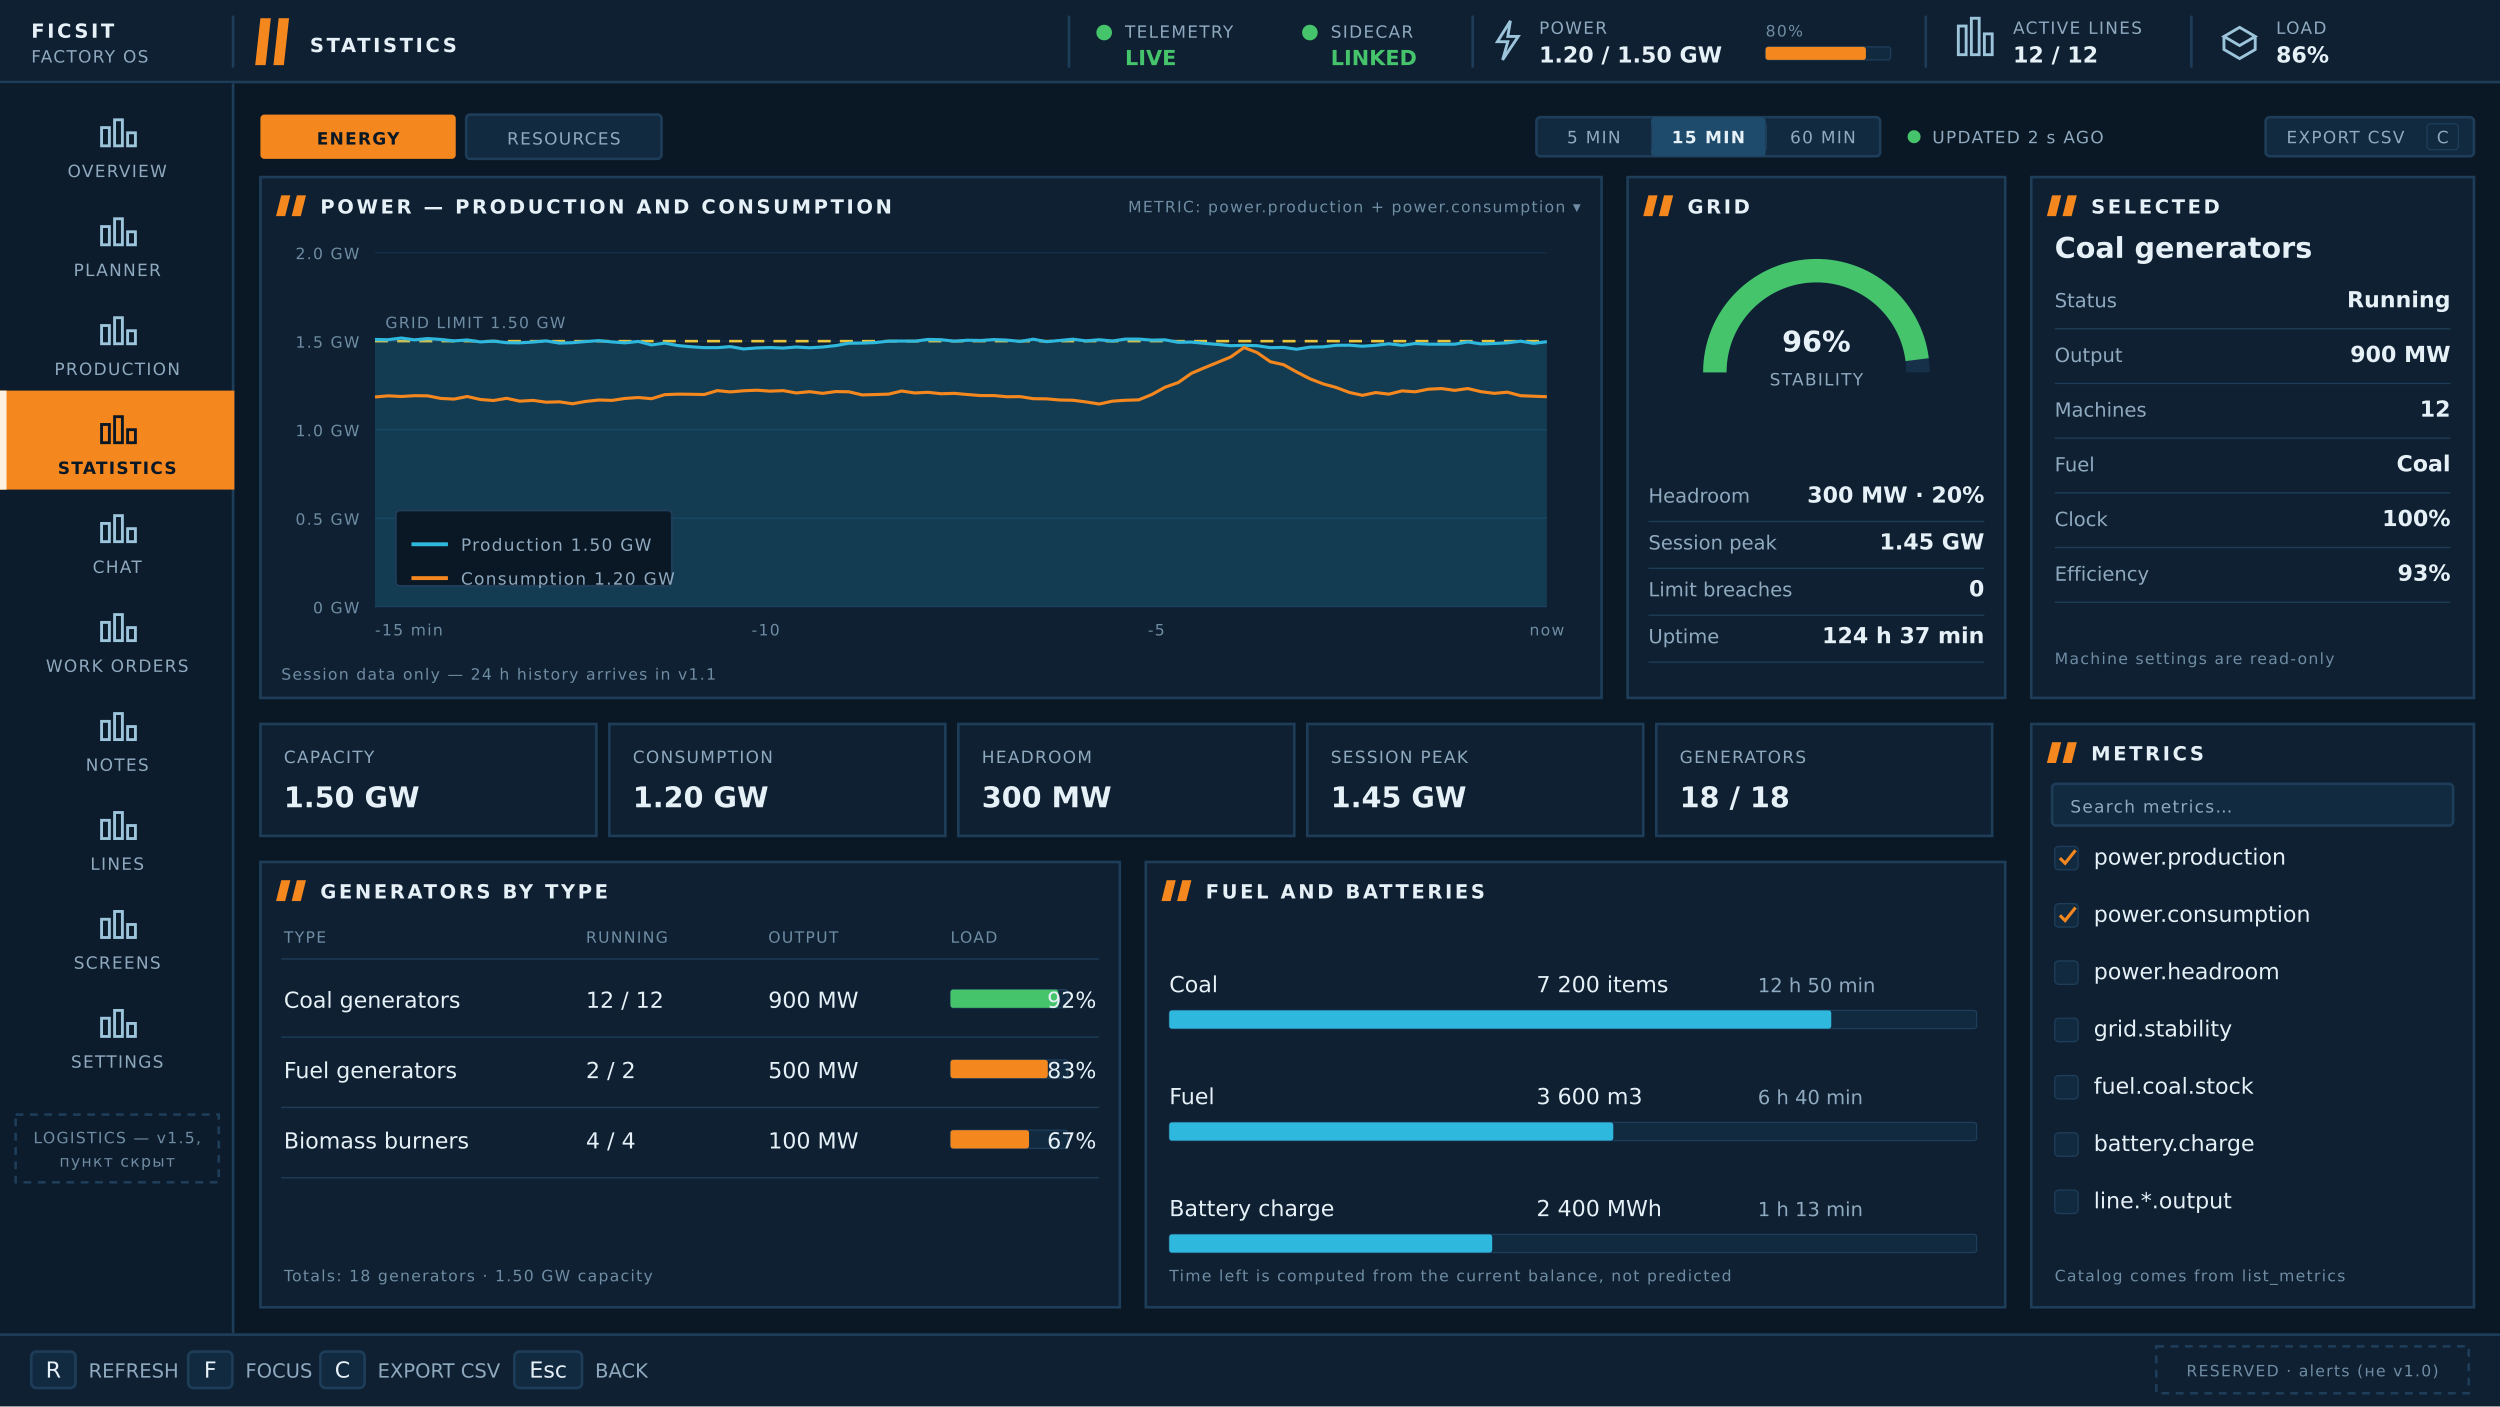
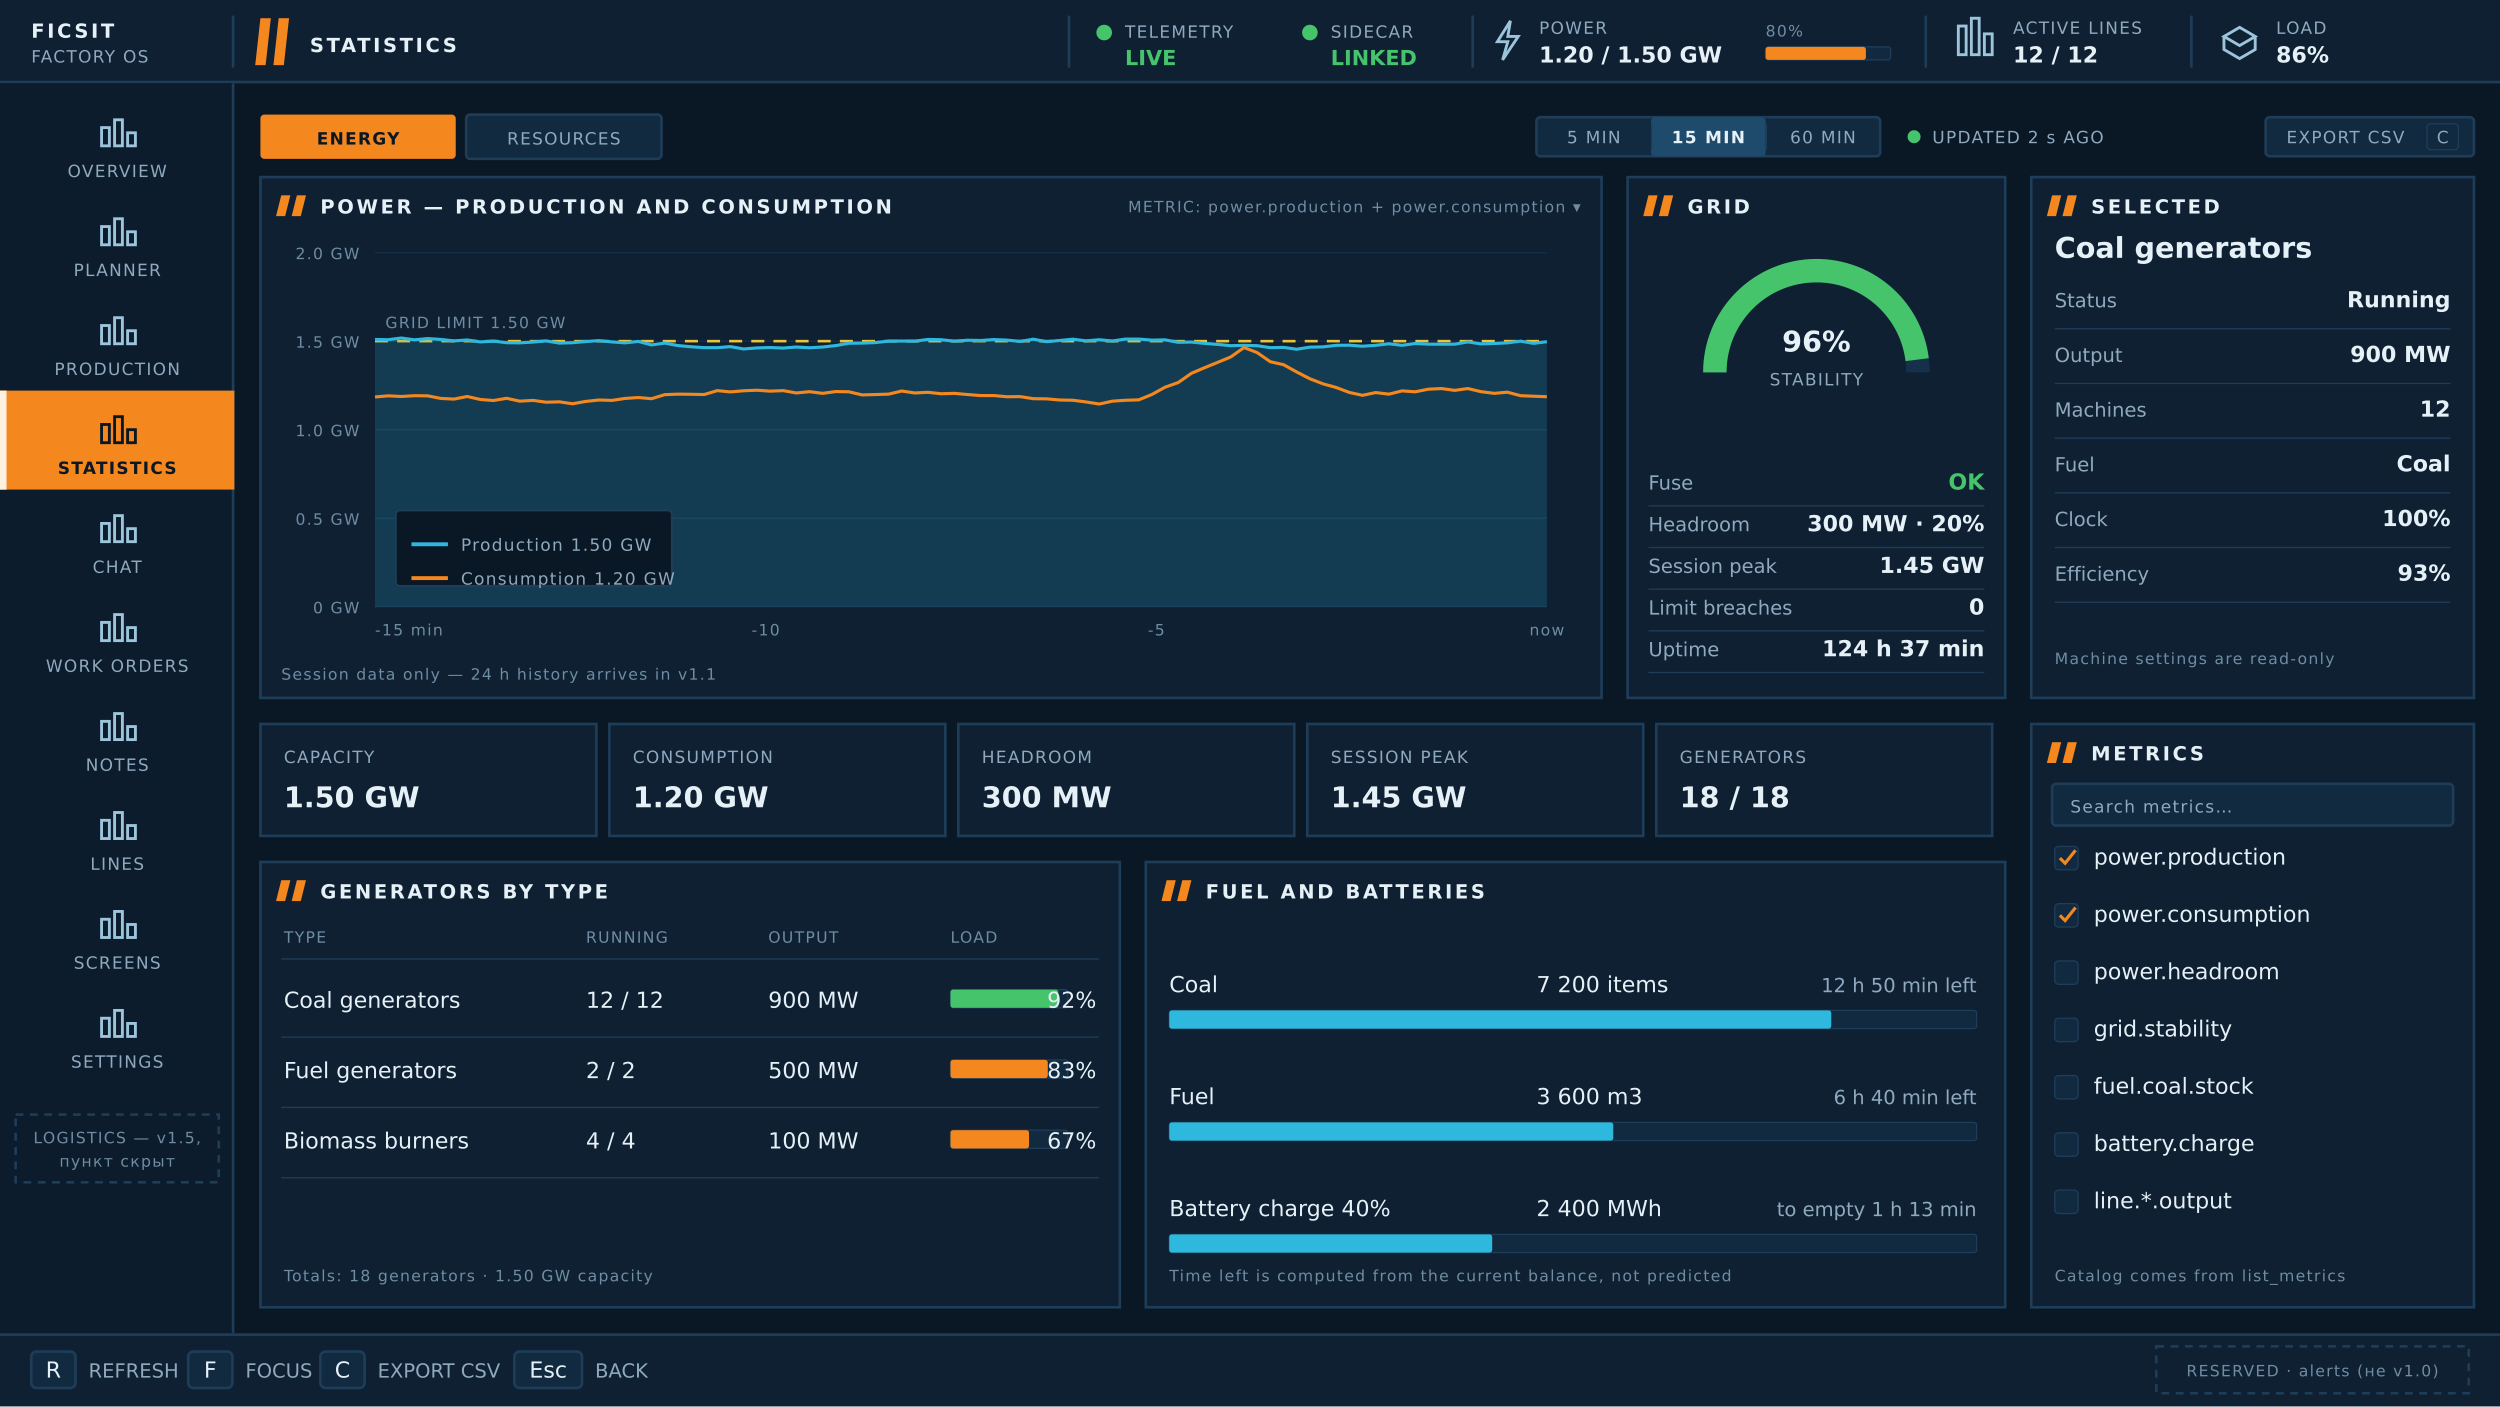
<svg xmlns="http://www.w3.org/2000/svg" viewBox="0 0 1920 1080" width="1920" height="1080" font-family="DejaVu Sans, Verdana, sans-serif">
  <defs>
    <style>
    .bg{fill:#0A1724}
    .surface{fill:#0E2032}
    .rail{fill:#0C1C2C}
    .panel{fill:#0E2032;stroke:#1E3D59;stroke-width:2}
    .inner{fill:#0A1724;stroke:#1E3D59;stroke-width:1.5}
    .slot{fill:#122A40;stroke:#1E3D59;stroke-width:2}
    .sep{fill:#1E3D59}
    .accent{fill:#F5871F}
    .t{fill:#E6F0F7;font-size:17px}
    .tm{fill:#8FA9BF;font-size:15px}
    .ts{fill:#8FA9BF;font-size:13px;letter-spacing:1px}
    .tt{fill:#6F8CA3;font-size:12px;letter-spacing:1px}
    .cap{fill:#E6F0F7;font-size:15px;letter-spacing:2px;font-weight:bold}
    .val{fill:#E6F0F7;font-size:22px;font-weight:bold}
    .val2{fill:#E6F0F7;font-size:17px;font-weight:bold}
    .ok{fill:#46C46B;font-size:16px;font-weight:bold}
    .cy{fill:#2FB8DE;font-size:15px}
    .ann{fill:#9CC4DB;font-size:14px}
    .annb{fill:#F5871F;font-size:14px;font-weight:bold}
    .icon{fill:none;stroke:#9CC4DB;stroke-width:2.2}
    .grid{stroke:#16304A;stroke-width:1}
  </style>
  </defs>
  <rect class="bg" x="0" y="0" width="1920" height="1080" />
  <rect class="surface" x="0" y="0" width="1920" height="64" />
  <rect class="sep" x="0" y="62" width="1920" height="2" />
  <text class="cap" x="24" y="29">FICSIT</text>
  <text class="ts" x="24" y="48">FACTORY OS</text>
  <rect class="sep" x="178" y="12" width="2" height="40" />
  <polygon class="accent" points="200,14 196,50 204,50 208,14" />
  <polygon class="accent" points="214,14 210,50 218,50 222,14" />
  <text class="cap" x="238" y="40" font-size="22">STATISTICS</text>
  <rect class="sep" x="820" y="12" width="2" height="40" />
  <circle cx="848" cy="25" r="6" fill="#46C46B" />
  <text class="ts" x="864" y="29">TELEMETRY</text>
  <text class="ok" x="864" y="50" style="fill:#46C46B">LIVE</text>
  <circle cx="1006" cy="25" r="6" fill="#46C46B" />
  <text class="ts" x="1022" y="29">SIDECAR</text>
  <text class="ok" x="1022" y="50" style="fill:#46C46B">LINKED</text>
  <rect class="sep" x="1130" y="12" width="2" height="40" />
  <path class="icon" d="M1160 16 l-10 16 h8 l-4 14 12 -18 h-8 z" />
  <text class="ts" x="1182" y="26">POWER</text>
  <text class="val2" x="1182" y="48">1.20 / 1.50 GW</text>
  <rect class="" x="1356" y="36" width="96" height="10" rx="2" fill="#122A40" stroke="#1E3D59" />
  <rect class="" x="1356" y="36" width="77" height="10" rx="2" fill="#F5871F" />
  <text class="tt" x="1356" y="28">80%</text>
  <rect class="sep" x="1478" y="12" width="2" height="40" />
  <rect class="icon" x="1504" y="20" width="6" height="22" />
  <rect class="icon" x="1514" y="14" width="6" height="28" />
  <rect class="icon" x="1524" y="26" width="6" height="16" />
  <text class="ts" x="1546" y="26">ACTIVE LINES</text>
  <text class="val2" x="1546" y="48">12 / 12</text>
  <rect class="sep" x="1682" y="12" width="2" height="40" />
  <path class="icon" d="M1708 28 l12 -7 12 7 -12 7 z M1708 28 v10 l12 7 12 -7 v-10" />
  <text class="ts" x="1748" y="26">LOAD</text>
  <text class="val2" x="1748" y="48">86%</text>
  <rect class="rail" x="0" y="64" width="180" height="960" />
  <rect class="sep" x="178" y="64" width="2" height="960" />
  <rect x="78" y="98" width="6" height="14" fill="none" stroke="#9CC4DB" stroke-width="2.2" />
  <rect x="88" y="92" width="6" height="20" fill="none" stroke="#9CC4DB" stroke-width="2.2" />
  <rect x="98" y="102" width="6" height="10" fill="none" stroke="#9CC4DB" stroke-width="2.2" />
  <text class="ts" x="90" y="136" text-anchor="middle">OVERVIEW</text>
  <rect x="78" y="174" width="6" height="14" fill="none" stroke="#9CC4DB" stroke-width="2.2" />
  <rect x="88" y="168" width="6" height="20" fill="none" stroke="#9CC4DB" stroke-width="2.2" />
  <rect x="98" y="178" width="6" height="10" fill="none" stroke="#9CC4DB" stroke-width="2.2" />
  <text class="ts" x="90" y="212" text-anchor="middle">PLANNER</text>
  <rect x="78" y="250" width="6" height="14" fill="none" stroke="#9CC4DB" stroke-width="2.2" />
  <rect x="88" y="244" width="6" height="20" fill="none" stroke="#9CC4DB" stroke-width="2.2" />
  <rect x="98" y="254" width="6" height="10" fill="none" stroke="#9CC4DB" stroke-width="2.2" />
  <text class="ts" x="90" y="288" text-anchor="middle">PRODUCTION</text>
  <rect class="" x="0" y="300" width="180" height="76" fill="#F5871F" />
  <rect class="" x="0" y="300" width="5" height="76" fill="#FFF1E0" />
  <rect x="78" y="326" width="6" height="14" fill="none" stroke="#0A1724" stroke-width="2.2" />
  <rect x="88" y="320" width="6" height="20" fill="none" stroke="#0A1724" stroke-width="2.2" />
  <rect x="98" y="330" width="6" height="10" fill="none" stroke="#0A1724" stroke-width="2.2" />
  <text class="ts" x="90" y="364" text-anchor="middle" style="fill:#0A1724" font-weight="bold">STATISTICS</text>
  <rect x="78" y="402" width="6" height="14" fill="none" stroke="#9CC4DB" stroke-width="2.2" />
  <rect x="88" y="396" width="6" height="20" fill="none" stroke="#9CC4DB" stroke-width="2.2" />
  <rect x="98" y="406" width="6" height="10" fill="none" stroke="#9CC4DB" stroke-width="2.2" />
  <text class="ts" x="90" y="440" text-anchor="middle">CHAT</text>
  <rect x="78" y="478" width="6" height="14" fill="none" stroke="#9CC4DB" stroke-width="2.2" />
  <rect x="88" y="472" width="6" height="20" fill="none" stroke="#9CC4DB" stroke-width="2.2" />
  <rect x="98" y="482" width="6" height="10" fill="none" stroke="#9CC4DB" stroke-width="2.2" />
  <text class="ts" x="90" y="516" text-anchor="middle">WORK ORDERS</text>
  <rect x="78" y="554" width="6" height="14" fill="none" stroke="#9CC4DB" stroke-width="2.2" />
  <rect x="88" y="548" width="6" height="20" fill="none" stroke="#9CC4DB" stroke-width="2.2" />
  <rect x="98" y="558" width="6" height="10" fill="none" stroke="#9CC4DB" stroke-width="2.2" />
  <text class="ts" x="90" y="592" text-anchor="middle">NOTES</text>
  <rect x="78" y="630" width="6" height="14" fill="none" stroke="#9CC4DB" stroke-width="2.2" />
  <rect x="88" y="624" width="6" height="20" fill="none" stroke="#9CC4DB" stroke-width="2.2" />
  <rect x="98" y="634" width="6" height="10" fill="none" stroke="#9CC4DB" stroke-width="2.2" />
  <text class="ts" x="90" y="668" text-anchor="middle">LINES</text>
  <rect x="78" y="706" width="6" height="14" fill="none" stroke="#9CC4DB" stroke-width="2.2" />
  <rect x="88" y="700" width="6" height="20" fill="none" stroke="#9CC4DB" stroke-width="2.2" />
  <rect x="98" y="710" width="6" height="10" fill="none" stroke="#9CC4DB" stroke-width="2.2" />
  <text class="ts" x="90" y="744" text-anchor="middle">SCREENS</text>
  <rect x="78" y="782" width="6" height="14" fill="none" stroke="#9CC4DB" stroke-width="2.2" />
  <rect x="88" y="776" width="6" height="20" fill="none" stroke="#9CC4DB" stroke-width="2.2" />
  <rect x="98" y="786" width="6" height="10" fill="none" stroke="#9CC4DB" stroke-width="2.2" />
  <text class="ts" x="90" y="820" text-anchor="middle">SETTINGS</text>
  <rect class="" x="12" y="856" width="156" height="52" fill="none" stroke="#1E3D59" stroke-width="2" stroke-dasharray="6 5" />
  <text class="tt" x="90" y="878" text-anchor="middle">LOGISTICS — v1.5,</text>
  <text class="tt" x="90" y="896" text-anchor="middle">пункт скрыт</text>
  <rect class="surface" x="0" y="1024" width="1920" height="56" />
  <rect class="sep" x="0" y="1024" width="1920" height="2" />
  <rect class="slot" x="24" y="1038" width="34" height="28" rx="4" />
  <text class="t" x="41.0" y="1058" text-anchor="middle">R</text>
  <text class="tm" x="68" y="1058">REFRESH</text>
  <rect class="slot" x="144.5" y="1038" width="34" height="28" rx="4" />
  <text class="t" x="161.5" y="1058" text-anchor="middle">F</text>
  <text class="tm" x="188.5" y="1058">FOCUS</text>
  <rect class="slot" x="246.0" y="1038" width="34" height="28" rx="4" />
  <text class="t" x="263.0" y="1058" text-anchor="middle">C</text>
  <text class="tm" x="290.0" y="1058">EXPORT CSV</text>
  <rect class="slot" x="395.0" y="1038" width="52" height="28" rx="4" />
  <text class="t" x="421.0" y="1058" text-anchor="middle">Esc</text>
  <text class="tm" x="457.0" y="1058">BACK</text>
  <rect class="" x="1656" y="1034" width="240" height="36" fill="none" stroke="#1E3D59" stroke-width="2" stroke-dasharray="6 5" />
  <text class="tt" x="1776" y="1057" text-anchor="middle">RESERVED · alerts (не v1.0)</text>
  <rect class="" x="200" y="88" width="150" height="34" fill="#F5871F" rx="3" />
  <text class="ts" x="275.0" y="111" text-anchor="middle" font-weight="bold" style="fill:#0A1724">ENERGY</text>
  <rect class="slot" x="358" y="88" width="150" height="34" rx="3" />
  <text class="ts" x="433.0" y="111" text-anchor="middle">RESOURCES</text>
  <rect class="slot" x="1180" y="90" width="264" height="30" rx="3" />
  <text class="ts" x="1224.0" y="110" text-anchor="middle">5 MIN</text>
  <rect class="" x="1268" y="90" width="88" height="30" fill="#1E4A6B" rx="3" />
  <text class="ts" x="1312.0" y="110" text-anchor="middle" font-weight="bold" style="fill:#E6F0F7">15 MIN</text>
  <rect class="sep" x="1268" y="95" width="1" height="20" />
  <text class="ts" x="1400.0" y="110" text-anchor="middle">60 MIN</text>
  <rect class="sep" x="1356" y="95" width="1" height="20" />
  <circle cx="1470" cy="105" r="5" fill="#46C46B" />
  <text class="ts" x="1484" y="110">UPDATED 2 s AGO</text>
  <rect class="slot" x="1740" y="90" width="160" height="30" rx="3" />
  <text class="ts" x="1756" y="110">EXPORT CSV</text>
  <rect class="" x="1864" y="95" width="24" height="20" rx="3" fill="#122A40" stroke="#1E3D59" />
  <text class="ts" x="1876" y="110" text-anchor="middle">C</text>
  <rect class="panel" x="200" y="136" width="1030" height="400" />
  <polygon class="accent" points="216,150 212,166 219,166 223,150" />
  <polygon class="accent" points="228,150 224,166 231,166 235,150" />
  <text class="cap" x="246" y="164">POWER — PRODUCTION AND CONSUMPTION</text>
  <text class="tt" x="1214" y="163" text-anchor="end">METRIC: power.production + power.consumption  ▾</text>
  <line class="grid" x1="288" y1="194.0" x2="1188" y2="194.0" />
  <text class="tt" x="276" y="199.0" text-anchor="end">2.0 GW</text>
  <line class="grid" x1="288" y1="262.0" x2="1188" y2="262.0" />
  <text class="tt" x="276" y="267.0" text-anchor="end">1.5 GW</text>
  <line class="grid" x1="288" y1="330.0" x2="1188" y2="330.0" />
  <text class="tt" x="276" y="335.0" text-anchor="end">1.0 GW</text>
  <line class="grid" x1="288" y1="398.0" x2="1188" y2="398.0" />
  <text class="tt" x="276" y="403.0" text-anchor="end">0.5 GW</text>
  <line class="grid" x1="288" y1="466.0" x2="1188" y2="466.0" />
  <text class="tt" x="276" y="471.0" text-anchor="end">0 GW</text>
  <line x1="288" y1="262.0" x2="1188" y2="262.0" stroke="#E8C33C" stroke-width="2" stroke-dasharray="10 7" />
  <text class="tt" x="296" y="252.0">GRID LIMIT 1.50 GW</text>
  <path d="M288.0 260.7 L298.1 260.9 L308.2 259.6 L318.3 261.0 L328.4 260.0 L338.6 260.7 L348.7 261.8 L358.8 261.1 L368.9 262.6 L379.0 262.0 L389.1 263.2 L399.2 263.3 L409.3 262.7 L419.5 261.8 L429.6 263.5 L439.7 263.2 L449.8 262.3 L459.9 261.6 L470.0 262.6 L480.1 263.3 L490.2 262.2 L500.4 264.9 L510.5 263.5 L520.6 265.4 L530.7 266.3 L540.8 267.0 L550.9 267.0 L561.0 266.2 L571.1 268.0 L581.3 267.2 L591.4 266.9 L601.5 267.3 L611.6 266.5 L621.7 267.1 L631.8 266.5 L641.9 265.4 L652.0 263.6 L662.2 263.5 L672.3 263.1 L682.4 262.0 L692.5 261.9 L702.6 262.0 L712.7 260.7 L722.8 260.9 L732.9 262.0 L743.1 261.3 L753.2 261.5 L763.3 260.8 L773.4 261.2 L783.5 262.2 L793.6 260.5 L803.7 262.4 L813.8 261.5 L824.0 260.5 L834.1 261.8 L844.2 260.9 L854.3 261.9 L864.4 260.4 L874.5 260.4 L884.6 261.2 L894.7 261.0 L904.9 262.9 L915.0 262.7 L925.1 263.7 L935.2 264.5 L945.3 265.5 L955.4 265.2 L965.5 265.5 L975.6 267.0 L985.8 266.8 L995.9 268.2 L1006.0 266.6 L1016.1 266.4 L1026.2 265.2 L1036.3 265.1 L1046.4 265.9 L1056.5 265.2 L1066.7 264.0 L1076.8 265.2 L1086.9 263.8 L1097.0 264.3 L1107.1 264.3 L1117.2 264.3 L1127.3 262.6 L1137.4 264.1 L1147.6 263.8 L1157.7 263.3 L1167.8 262.0 L1177.9 263.7 L1188.0 262.4 L1188 466 L288 466 Z" fill="#2FB8DE" opacity="0.18" />
  <path d="M288.0 260.7 L298.1 260.9 L308.2 259.6 L318.3 261.0 L328.4 260.0 L338.6 260.7 L348.7 261.8 L358.8 261.1 L368.9 262.6 L379.0 262.0 L389.1 263.2 L399.2 263.3 L409.3 262.7 L419.5 261.8 L429.6 263.5 L439.7 263.2 L449.8 262.3 L459.9 261.6 L470.0 262.6 L480.1 263.3 L490.2 262.2 L500.4 264.9 L510.5 263.5 L520.6 265.4 L530.7 266.3 L540.8 267.0 L550.9 267.0 L561.0 266.2 L571.1 268.0 L581.3 267.2 L591.4 266.9 L601.5 267.3 L611.6 266.5 L621.7 267.1 L631.8 266.5 L641.9 265.4 L652.0 263.6 L662.2 263.5 L672.3 263.1 L682.4 262.0 L692.5 261.9 L702.6 262.0 L712.7 260.7 L722.8 260.9 L732.9 262.0 L743.1 261.3 L753.2 261.5 L763.3 260.8 L773.4 261.2 L783.5 262.2 L793.6 260.5 L803.7 262.4 L813.8 261.5 L824.0 260.5 L834.1 261.8 L844.2 260.9 L854.3 261.9 L864.4 260.4 L874.5 260.4 L884.6 261.2 L894.7 261.0 L904.9 262.9 L915.0 262.7 L925.1 263.7 L935.2 264.5 L945.3 265.5 L955.4 265.2 L965.5 265.5 L975.6 267.0 L985.8 266.8 L995.9 268.2 L1006.0 266.6 L1016.1 266.4 L1026.2 265.2 L1036.3 265.1 L1046.4 265.9 L1056.5 265.2 L1066.7 264.0 L1076.8 265.2 L1086.9 263.8 L1097.0 264.3 L1107.1 264.3 L1117.2 264.3 L1127.3 262.6 L1137.4 264.1 L1147.6 263.8 L1157.7 263.3 L1167.8 262.0 L1177.9 263.7 L1188.0 262.4" fill="none" stroke="#2FB8DE" stroke-width="2.4" />
  <path d="M288.0 304.9 L298.1 304.0 L308.2 304.5 L318.3 303.9 L328.4 304.0 L338.6 306.0 L348.7 306.5 L358.8 304.5 L368.9 306.8 L379.0 307.6 L389.1 305.9 L399.2 308.1 L409.3 307.5 L419.5 308.9 L429.6 308.6 L439.7 310.1 L449.8 308.3 L459.9 307.2 L470.0 307.5 L480.1 306.0 L490.2 305.3 L500.4 306.2 L510.5 303.1 L520.6 302.7 L530.7 302.8 L540.8 303.0 L550.9 300.0 L561.0 301.0 L571.1 300.1 L581.3 299.7 L591.4 300.4 L601.5 300.0 L611.6 301.8 L621.7 300.8 L631.8 302.1 L641.9 300.7 L652.0 300.9 L662.2 303.3 L672.3 303.0 L682.4 302.7 L692.5 300.3 L702.6 301.8 L712.7 301.3 L722.8 302.4 L732.9 302.1 L743.1 303.0 L753.2 303.8 L763.3 303.8 L773.4 304.7 L783.5 304.6 L793.6 306.2 L803.7 306.3 L813.8 307.2 L824.0 307.4 L834.1 308.7 L844.2 310.3 L854.3 308.1 L864.4 307.4 L874.5 307.1 L884.6 303.0 L894.7 297.4 L904.9 293.8 L915.0 286.7 L925.1 282.4 L935.2 278.3 L945.3 274.1 L955.4 266.9 L965.5 270.8 L975.6 277.8 L985.8 280.1 L995.9 285.7 L1006.0 290.9 L1016.1 294.8 L1026.2 297.6 L1036.3 301.4 L1046.4 303.6 L1056.5 301.5 L1066.7 302.7 L1076.8 300.2 L1086.9 300.9 L1097.0 298.9 L1107.1 298.4 L1117.2 299.8 L1127.3 298.4 L1137.4 300.8 L1147.6 302.1 L1157.7 301.2 L1167.8 303.9 L1177.9 304.3 L1188.0 304.7" fill="none" stroke="#F5871F" stroke-width="2.4" />
  <text class="tt" x="288.0" y="488">-15 min</text>
  <text class="tt" x="588.0" y="488" text-anchor="middle">-10</text>
  <text class="tt" x="888.0" y="488" text-anchor="middle">-5</text>
  <text class="tt" x="1188.0" y="488" text-anchor="middle">now</text>
  <rect class="inner" x="304" y="392" width="212" height="58" rx="3" />
  <line x1="316" y1="418" x2="344" y2="418" stroke="#2FB8DE" stroke-width="3" />
  <text class="ts" x="354" y="423">Production  1.50 GW</text>
  <line x1="316" y1="444" x2="344" y2="444" stroke="#F5871F" stroke-width="3" />
  <text class="ts" x="354" y="449">Consumption  1.20 GW</text>
  <text class="tt" x="216" y="522">Session data only — 24 h history arrives in v1.1</text>
  <rect class="panel" x="1250" y="136" width="290" height="400" />
  <polygon class="accent" points="1266,150 1262,166 1269,166 1273,150" />
  <polygon class="accent" points="1278,150 1274,166 1281,166 1285,150" />
  <text class="cap" x="1296" y="164">GRID</text>
  <path d="M1317.0 286 a78 78 0 0 1 156 0" fill="none" stroke="#16304A" stroke-width="18" />
  <path d="M1317.0 286 A78 78 0 0 1 1472.4 276.2" fill="none" stroke="#46C46B" stroke-width="18" />
  <text class="val" x="1395.0" y="270" text-anchor="middle" font-size="40">96%</text>
  <text class="ts" x="1395.0" y="296" text-anchor="middle">STABILITY</text>
-   <text class="tm" x="1266" y="386">Headroom</text>
-   <text class="val2" x="1524" y="386" text-anchor="end">300 MW · 20%</text>
-   <rect class="sep" x="1266" y="400" width="258" height="1" />
-   <text class="tm" x="1266" y="422">Session peak</text>
-   <text class="val2" x="1524" y="422" text-anchor="end">1.45 GW</text>
-   <rect class="sep" x="1266" y="436" width="258" height="1" />
-   <text class="tm" x="1266" y="458">Limit breaches</text>
-   <text class="val2" x="1524" y="458" text-anchor="end">0</text>
-   <rect class="sep" x="1266" y="472" width="258" height="1" />
-   <text class="tm" x="1266" y="494">Uptime</text>
-   <text class="val2" x="1524" y="494" text-anchor="end">124 h 37 min</text>
-   <rect class="sep" x="1266" y="508" width="258" height="1" />
+   <text class="tm" x="1266" y="376">Fuse</text>
+   <text class="val2" x="1524" y="376" text-anchor="end" style="fill:#46C46B">OK</text>
+   <rect class="sep" x="1266" y="388" width="258" height="1" />
+   <text class="tm" x="1266" y="408">Headroom</text>
+   <text class="val2" x="1524" y="408" text-anchor="end">300 MW · 20%</text>
+   <rect class="sep" x="1266" y="420" width="258" height="1" />
+   <text class="tm" x="1266" y="440">Session peak</text>
+   <text class="val2" x="1524" y="440" text-anchor="end">1.45 GW</text>
+   <rect class="sep" x="1266" y="452" width="258" height="1" />
+   <text class="tm" x="1266" y="472">Limit breaches</text>
+   <text class="val2" x="1524" y="472" text-anchor="end">0</text>
+   <rect class="sep" x="1266" y="484" width="258" height="1" />
+   <text class="tm" x="1266" y="504">Uptime</text>
+   <text class="val2" x="1524" y="504" text-anchor="end">124 h 37 min</text>
+   <rect class="sep" x="1266" y="516" width="258" height="1" />
  <rect class="panel" x="200.0" y="556" width="258.0" height="86" />
  <text class="ts" x="218.0" y="586">CAPACITY</text>
  <text class="val" x="218.0" y="620">1.50 GW</text>
  <rect class="panel" x="468.0" y="556" width="258.0" height="86" />
  <text class="ts" x="486.0" y="586">CONSUMPTION</text>
  <text class="val" x="486.0" y="620">1.20 GW</text>
  <rect class="panel" x="736.0" y="556" width="258.0" height="86" />
  <text class="ts" x="754.0" y="586">HEADROOM</text>
  <text class="val" x="754.0" y="620">300 MW</text>
  <rect class="panel" x="1004.0" y="556" width="258.0" height="86" />
  <text class="ts" x="1022.0" y="586">SESSION PEAK</text>
  <text class="val" x="1022.0" y="620">1.45 GW</text>
  <rect class="panel" x="1272.0" y="556" width="258.0" height="86" />
  <text class="ts" x="1290.0" y="586">GENERATORS</text>
  <text class="val" x="1290.0" y="620">18 / 18</text>
  <rect class="panel" x="200" y="662" width="660" height="342" />
  <polygon class="accent" points="216,676 212,692 219,692 223,676" />
  <polygon class="accent" points="228,676 224,692 231,692 235,676" />
  <text class="cap" x="246" y="690">GENERATORS BY TYPE</text>
  <text class="tt" x="218" y="724">TYPE</text>
  <text class="tt" x="450" y="724">RUNNING</text>
  <text class="tt" x="590" y="724">OUTPUT</text>
  <text class="tt" x="730" y="724">LOAD</text>
  <rect class="sep" x="216" y="736" width="628" height="1" />
  <text class="t" x="218" y="774">Coal generators</text>
  <text class="t" x="450" y="774">12 / 12</text>
  <text class="t" x="590" y="774">900 MW</text>
  <rect class="" x="730" y="760" width="90" height="14" rx="2" fill="#122A40" stroke="#1E3D59" />
  <rect class="" x="730" y="760" width="82.8" height="14" rx="2" fill="#46C46B" />
  <text class="t" x="842" y="774" text-anchor="end">92%</text>
  <rect class="sep" x="216" y="796" width="628" height="1" />
  <text class="t" x="218" y="828">Fuel generators</text>
  <text class="t" x="450" y="828">2 / 2</text>
  <text class="t" x="590" y="828">500 MW</text>
  <rect class="" x="730" y="814" width="90" height="14" rx="2" fill="#122A40" stroke="#1E3D59" />
  <rect class="" x="730" y="814" width="74.7" height="14" rx="2" fill="#F5871F" />
  <text class="t" x="842" y="828" text-anchor="end">83%</text>
  <rect class="sep" x="216" y="850" width="628" height="1" />
  <text class="t" x="218" y="882">Biomass burners</text>
  <text class="t" x="450" y="882">4 / 4</text>
  <text class="t" x="590" y="882">100 MW</text>
  <rect class="" x="730" y="868" width="90" height="14" rx="2" fill="#122A40" stroke="#1E3D59" />
  <rect class="" x="730" y="868" width="60.3" height="14" rx="2" fill="#F5871F" />
  <text class="t" x="842" y="882" text-anchor="end">67%</text>
  <rect class="sep" x="216" y="904" width="628" height="1" />
  <text class="tt" x="218" y="984">Totals: 18 generators · 1.50 GW capacity</text>
  <rect class="panel" x="880" y="662" width="660" height="342" />
  <polygon class="accent" points="896,676 892,692 899,692 903,676" />
  <polygon class="accent" points="908,676 904,692 911,692 915,676" />
  <text class="cap" x="926" y="690">FUEL AND BATTERIES</text>
  <text class="t" x="898" y="762">Coal</text>
  <text class="t" x="1180" y="762">7 200 items</text>
-   <text class="tm" x="1350" y="762">12 h 50 min</text>
+   <text class="tm" x="1518" y="762" text-anchor="end">12 h 50 min left</text>
  <rect class="" x="898" y="776" width="620" height="14" rx="2" fill="#122A40" stroke="#1E3D59" />
  <rect class="" x="898" y="776" width="508.4" height="14" rx="2" fill="#2FB8DE" />
  <text class="t" x="898" y="848">Fuel</text>
  <text class="t" x="1180" y="848">3 600 m3</text>
-   <text class="tm" x="1350" y="848">6 h 40 min</text>
+   <text class="tm" x="1518" y="848" text-anchor="end">6 h 40 min left</text>
  <rect class="" x="898" y="862" width="620" height="14" rx="2" fill="#122A40" stroke="#1E3D59" />
  <rect class="" x="898" y="862" width="341.0" height="14" rx="2" fill="#2FB8DE" />
-   <text class="t" x="898" y="934">Battery charge</text>
+   <text class="t" x="898" y="934">Battery charge  40%</text>
  <text class="t" x="1180" y="934">2 400 MWh</text>
-   <text class="tm" x="1350" y="934">1 h 13 min</text>
+   <text class="tm" x="1518" y="934" text-anchor="end">to empty 1 h 13 min</text>
  <rect class="" x="898" y="948" width="620" height="14" rx="2" fill="#122A40" stroke="#1E3D59" />
  <rect class="" x="898" y="948" width="248.0" height="14" rx="2" fill="#2FB8DE" />
  <text class="tt" x="898" y="984">Time left is computed from the current balance, not predicted</text>
  <rect class="panel" x="1560" y="136" width="340" height="400" />
  <polygon class="accent" points="1576,150 1572,166 1579,166 1583,150" />
  <polygon class="accent" points="1588,150 1584,166 1591,166 1595,150" />
  <text class="cap" x="1606" y="164">SELECTED</text>
  <text class="val" x="1578" y="198" font-size="19">Coal generators</text>
  <text class="tm" x="1578" y="236">Status</text>
  <text class="val2" x="1882" y="236" text-anchor="end">Running</text>
  <rect class="sep" x="1578" y="252" width="304" height="1" />
  <text class="tm" x="1578" y="278">Output</text>
  <text class="val2" x="1882" y="278" text-anchor="end">900 MW</text>
  <rect class="sep" x="1578" y="294" width="304" height="1" />
  <text class="tm" x="1578" y="320">Machines</text>
  <text class="val2" x="1882" y="320" text-anchor="end">12</text>
  <rect class="sep" x="1578" y="336" width="304" height="1" />
  <text class="tm" x="1578" y="362">Fuel</text>
  <text class="val2" x="1882" y="362" text-anchor="end">Coal</text>
  <rect class="sep" x="1578" y="378" width="304" height="1" />
  <text class="tm" x="1578" y="404">Clock</text>
  <text class="val2" x="1882" y="404" text-anchor="end">100%</text>
  <rect class="sep" x="1578" y="420" width="304" height="1" />
  <text class="tm" x="1578" y="446">Efficiency</text>
  <text class="val2" x="1882" y="446" text-anchor="end">93%</text>
  <rect class="sep" x="1578" y="462" width="304" height="1" />
  <text class="tt" x="1578" y="510">Machine settings are read-only</text>
  <rect class="panel" x="1560" y="556" width="340" height="448" />
  <polygon class="accent" points="1576,570 1572,586 1579,586 1583,570" />
  <polygon class="accent" points="1588,570 1584,586 1591,586 1595,570" />
  <text class="cap" x="1606" y="584">METRICS</text>
  <rect class="slot" x="1576" y="602" width="308" height="32" rx="3" />
  <text class="ts" x="1590" y="624">Search metrics…</text>
  <rect class="" x="1578" y="650" width="18" height="18" rx="3" fill="#122A40" stroke="#1E3D59" />
  <path d="M1582 659 l4 4 8 -10" fill="none" stroke="#F5871F" stroke-width="2.4" />
  <text class="t" x="1608" y="664">power.production</text>
  <rect class="" x="1578" y="694" width="18" height="18" rx="3" fill="#122A40" stroke="#1E3D59" />
  <path d="M1582 703 l4 4 8 -10" fill="none" stroke="#F5871F" stroke-width="2.4" />
  <text class="t" x="1608" y="708">power.consumption</text>
  <rect class="" x="1578" y="738" width="18" height="18" rx="3" fill="#122A40" stroke="#1E3D59" />
  <text class="t" x="1608" y="752">power.headroom</text>
  <rect class="" x="1578" y="782" width="18" height="18" rx="3" fill="#122A40" stroke="#1E3D59" />
  <text class="t" x="1608" y="796">grid.stability</text>
  <rect class="" x="1578" y="826" width="18" height="18" rx="3" fill="#122A40" stroke="#1E3D59" />
  <text class="t" x="1608" y="840">fuel.coal.stock</text>
  <rect class="" x="1578" y="870" width="18" height="18" rx="3" fill="#122A40" stroke="#1E3D59" />
  <text class="t" x="1608" y="884">battery.charge</text>
  <rect class="" x="1578" y="914" width="18" height="18" rx="3" fill="#122A40" stroke="#1E3D59" />
  <text class="t" x="1608" y="928">line.*.output</text>
  <text class="tt" x="1578" y="984">Catalog comes from list_metrics</text>
</svg>
